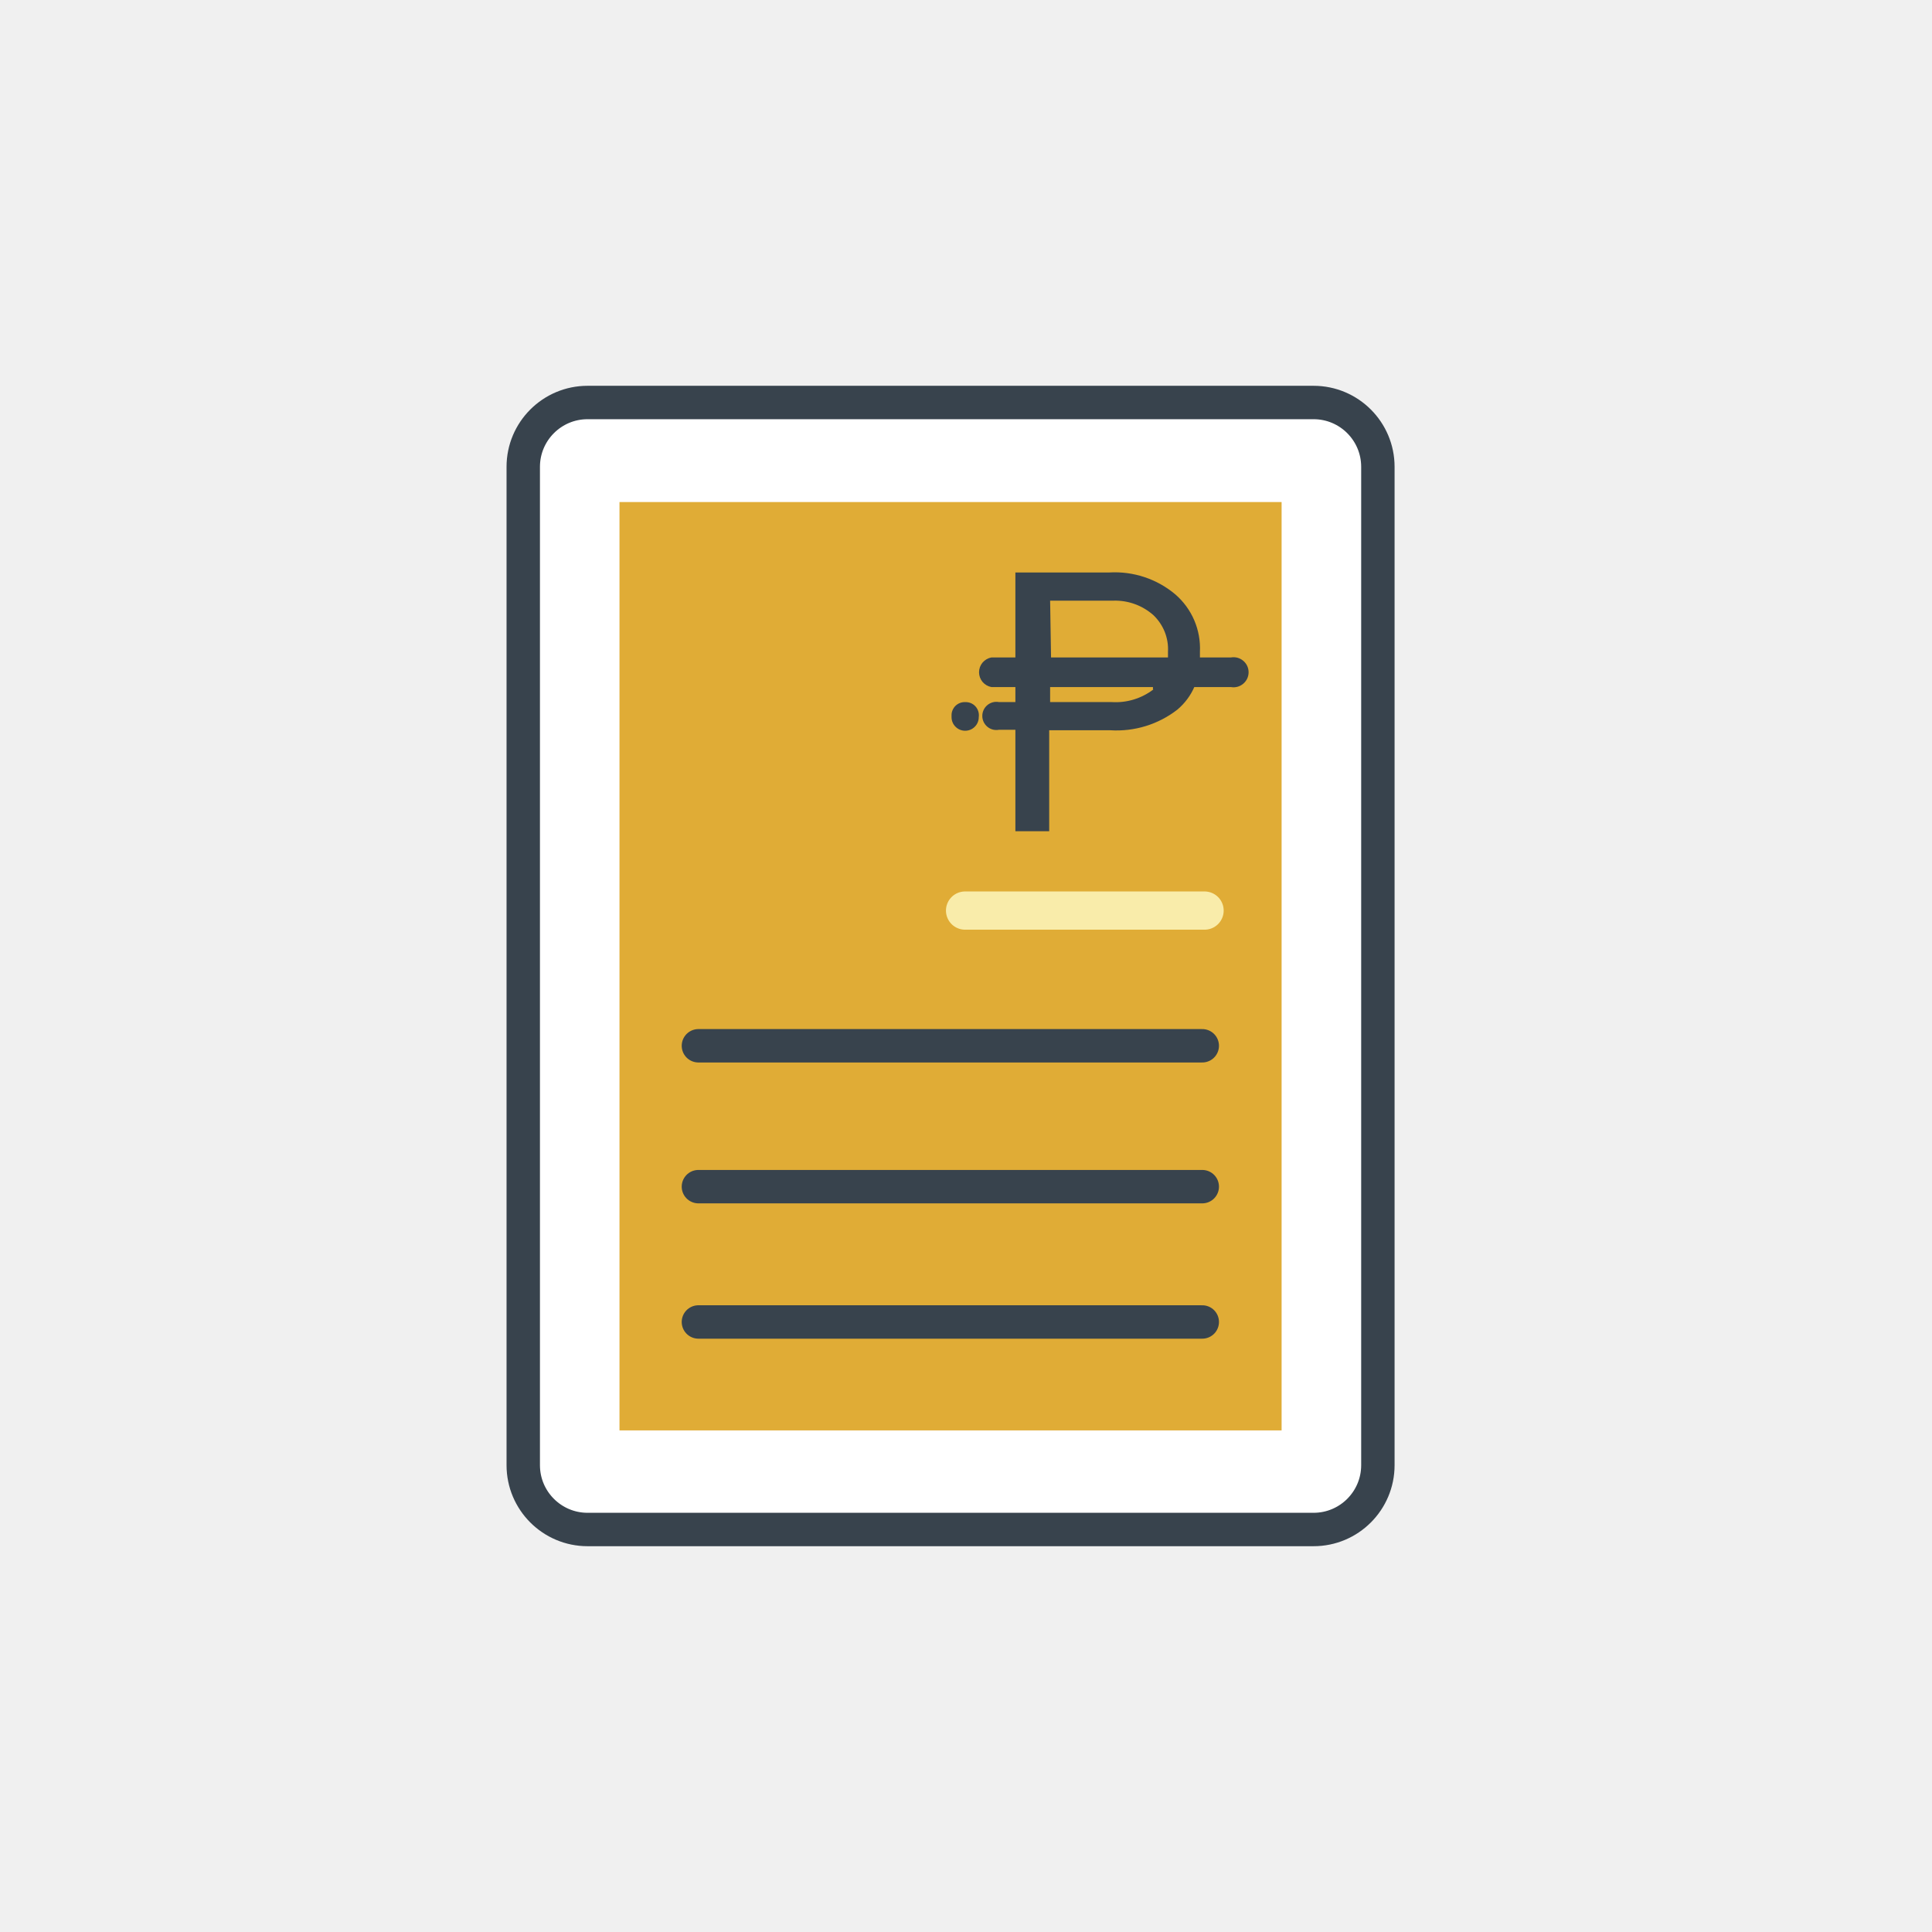
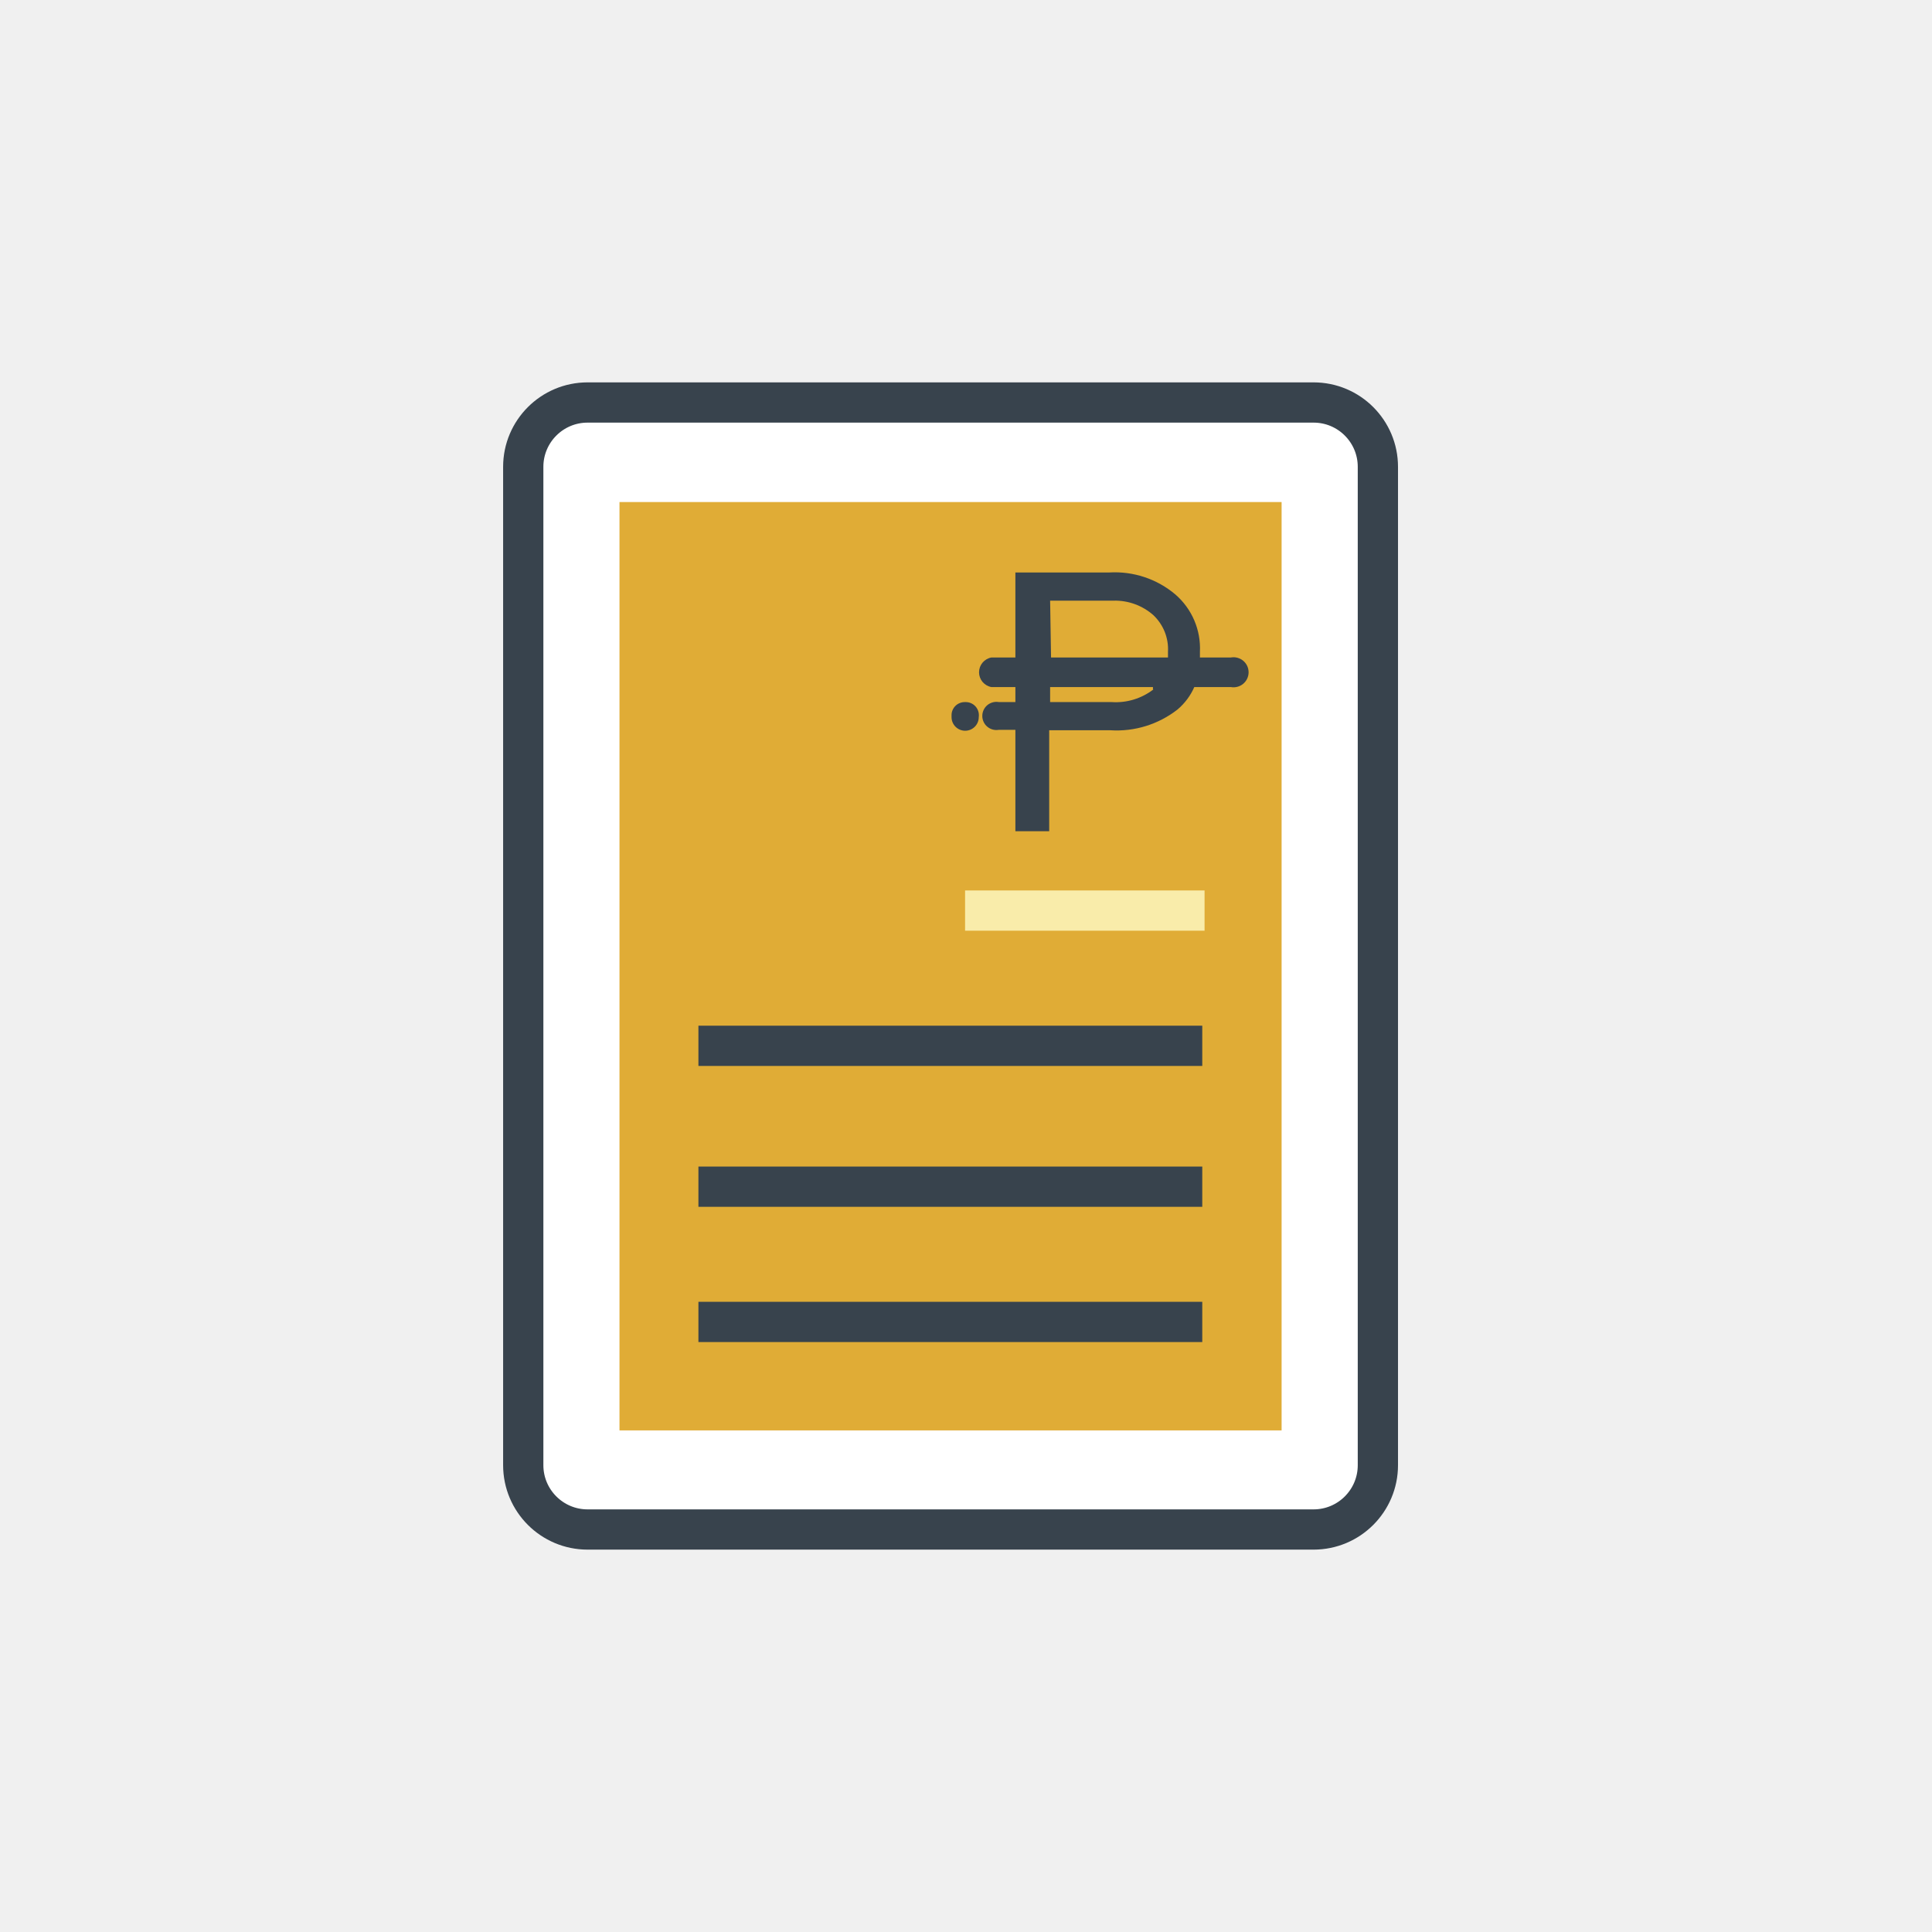
<svg xmlns="http://www.w3.org/2000/svg" width="48" height="48" viewBox="0 0 48 48" fill="none">
-   <path d="M32.635 10H14.598C13.716 10 13 10.716 13 11.598V36.402C13 37.284 13.716 38 14.598 38H32.635C33.518 38 34.233 37.284 34.233 36.402V11.598C34.233 10.716 33.518 10 32.635 10Z" fill="white" stroke="#38434D" stroke-width="0.83" stroke-linecap="round" stroke-linejoin="round" />
+   <path d="M32.635 10H14.598C13.716 10 13 10.716 13 11.598V36.402C13 37.284 13.716 38 14.598 38H32.635C33.518 38 34.233 37.284 34.233 36.402V11.598C34.233 10.716 33.518 10 32.635 10Z" fill="white" stroke="#38434D" strokeWidth="0.83" strokeLinecap="round" strokeLinejoin="round" />
  <path d="M31.841 12.473H15.391V35.538H31.841V12.473Z" fill="#E0AC36" />
-   <path d="M23.977 22.623H29.927" stroke="#F9ECAA" stroke-width="0.95" stroke-linecap="round" stroke-linejoin="round" />
-   <path d="M17.352 25.982H29.87" stroke="#38434D" stroke-width="0.83" stroke-linecap="round" stroke-linejoin="round" />
-   <path d="M17.352 29.482H29.87" stroke="#38434D" stroke-width="0.83" stroke-linecap="round" stroke-linejoin="round" />
-   <path d="M17.352 32.844H29.87" stroke="#38434D" stroke-width="0.83" stroke-linecap="round" stroke-linejoin="round" />
-   <path d="M30.605 16.334H29.812C29.812 16.334 29.812 16.241 29.812 16.195C29.825 15.927 29.777 15.66 29.672 15.413C29.567 15.167 29.407 14.947 29.205 14.771C28.748 14.384 28.159 14.188 27.56 14.223H25.227V16.334H24.632C24.546 16.35 24.468 16.395 24.411 16.462C24.355 16.529 24.324 16.614 24.324 16.702C24.324 16.79 24.355 16.874 24.411 16.942C24.468 17.009 24.546 17.054 24.632 17.07H25.227V17.443H24.819C24.768 17.433 24.716 17.435 24.666 17.448C24.617 17.461 24.57 17.485 24.531 17.518C24.491 17.551 24.46 17.592 24.438 17.638C24.416 17.685 24.405 17.736 24.405 17.787C24.405 17.838 24.416 17.889 24.438 17.936C24.46 17.982 24.491 18.023 24.531 18.056C24.57 18.089 24.617 18.113 24.666 18.126C24.716 18.139 24.768 18.14 24.819 18.131H25.227V20.651H26.067V18.143H27.584C28.184 18.181 28.777 17.999 29.252 17.63C29.433 17.477 29.577 17.286 29.672 17.07H30.582C30.636 17.079 30.691 17.077 30.744 17.063C30.796 17.049 30.845 17.023 30.887 16.988C30.929 16.953 30.963 16.909 30.986 16.86C31.009 16.811 31.021 16.757 31.021 16.702C31.021 16.647 31.009 16.593 30.986 16.544C30.963 16.494 30.929 16.451 30.887 16.416C30.845 16.381 30.796 16.355 30.744 16.341C30.691 16.327 30.636 16.325 30.582 16.334H30.605ZM26.09 14.923H27.665C28.03 14.913 28.384 15.042 28.657 15.284C28.779 15.401 28.875 15.543 28.938 15.7C29 15.857 29.028 16.026 29.018 16.195C29.018 16.195 29.018 16.288 29.018 16.334H26.113L26.09 14.923ZM28.657 17.128C28.36 17.355 27.991 17.467 27.619 17.443H26.09V17.07H28.645C28.645 17.07 28.645 17.116 28.645 17.128H28.657Z" fill="#38434D" />
-   <path d="M23.979 17.444C23.936 17.442 23.893 17.449 23.853 17.464C23.813 17.479 23.776 17.502 23.744 17.531C23.713 17.56 23.688 17.596 23.67 17.635C23.652 17.674 23.642 17.716 23.641 17.759V17.817C23.641 17.907 23.676 17.993 23.74 18.056C23.803 18.12 23.889 18.155 23.979 18.155C24.069 18.155 24.155 18.12 24.218 18.056C24.282 17.993 24.317 17.907 24.317 17.817C24.324 17.769 24.32 17.721 24.306 17.675C24.292 17.629 24.268 17.586 24.236 17.551C24.204 17.515 24.164 17.487 24.119 17.468C24.075 17.45 24.027 17.442 23.979 17.444Z" fill="#38434D" />
+   <path d="M23.977 22.623H29.927" stroke="#F9ECAA" strokeWidth="0.95" strokeLinecap="round" strokeLinejoin="round" />
+   <path d="M17.352 25.983H29.87" stroke="#38434D" strokeWidth="0.83" strokeLinecap="round" strokeLinejoin="round" />
+   <path d="M17.352 29.483H29.87" stroke="#38434D" strokeWidth="0.83" strokeLinecap="round" strokeLinejoin="round" />
+   <path d="M17.352 32.843H29.87" stroke="#38434D" strokeWidth="0.83" strokeLinecap="round" strokeLinejoin="round" />
+   <path d="M30.605 16.335H29.812C29.812 16.335 29.812 16.242 29.812 16.195C29.825 15.927 29.777 15.66 29.672 15.414C29.567 15.167 29.407 14.948 29.205 14.772C28.748 14.384 28.159 14.188 27.56 14.223H25.227V16.335H24.632C24.546 16.35 24.468 16.396 24.411 16.463C24.355 16.53 24.324 16.615 24.324 16.703C24.324 16.79 24.355 16.875 24.411 16.942C24.468 17.009 24.546 17.055 24.632 17.07H25.227V17.443H24.819C24.768 17.434 24.716 17.436 24.666 17.449C24.617 17.462 24.57 17.486 24.531 17.518C24.491 17.551 24.46 17.592 24.438 17.639C24.416 17.685 24.405 17.736 24.405 17.788C24.405 17.839 24.416 17.89 24.438 17.936C24.46 17.983 24.491 18.024 24.531 18.056C24.57 18.089 24.617 18.113 24.666 18.126C24.716 18.139 24.768 18.141 24.819 18.132H25.227V20.652H26.067V18.143H27.584C28.184 18.182 28.777 17.999 29.252 17.63C29.433 17.478 29.577 17.286 29.672 17.07H30.582C30.636 17.08 30.691 17.077 30.744 17.063C30.796 17.049 30.845 17.024 30.887 16.989C30.929 16.954 30.963 16.91 30.986 16.86C31.009 16.811 31.021 16.757 31.021 16.703C31.021 16.648 31.009 16.594 30.986 16.544C30.963 16.495 30.929 16.451 30.887 16.416C30.845 16.381 30.796 16.356 30.744 16.342C30.691 16.328 30.636 16.325 30.582 16.335H30.605ZM26.09 14.923H27.665C28.03 14.914 28.384 15.043 28.657 15.285C28.779 15.401 28.875 15.543 28.938 15.7C29 15.857 29.028 16.026 29.018 16.195C29.018 16.195 29.018 16.288 29.018 16.335H26.113L26.09 14.923ZM28.657 17.128C28.36 17.356 27.991 17.468 27.619 17.443H26.09V17.07H28.645C28.645 17.07 28.645 17.117 28.645 17.128H28.657Z" fill="#38434D" />
+   <path d="M23.979 17.443C23.936 17.442 23.893 17.449 23.853 17.464C23.813 17.479 23.776 17.501 23.744 17.531C23.713 17.56 23.688 17.595 23.67 17.634C23.652 17.673 23.642 17.715 23.641 17.758V17.817C23.641 17.906 23.676 17.992 23.74 18.056C23.803 18.119 23.889 18.155 23.979 18.155C24.069 18.155 24.155 18.119 24.218 18.056C24.282 17.992 24.317 17.906 24.317 17.817C24.324 17.769 24.32 17.72 24.306 17.674C24.292 17.628 24.268 17.586 24.236 17.55C24.204 17.515 24.164 17.486 24.119 17.468C24.075 17.449 24.027 17.441 23.979 17.443Z" fill="#38434D" />
</svg>
